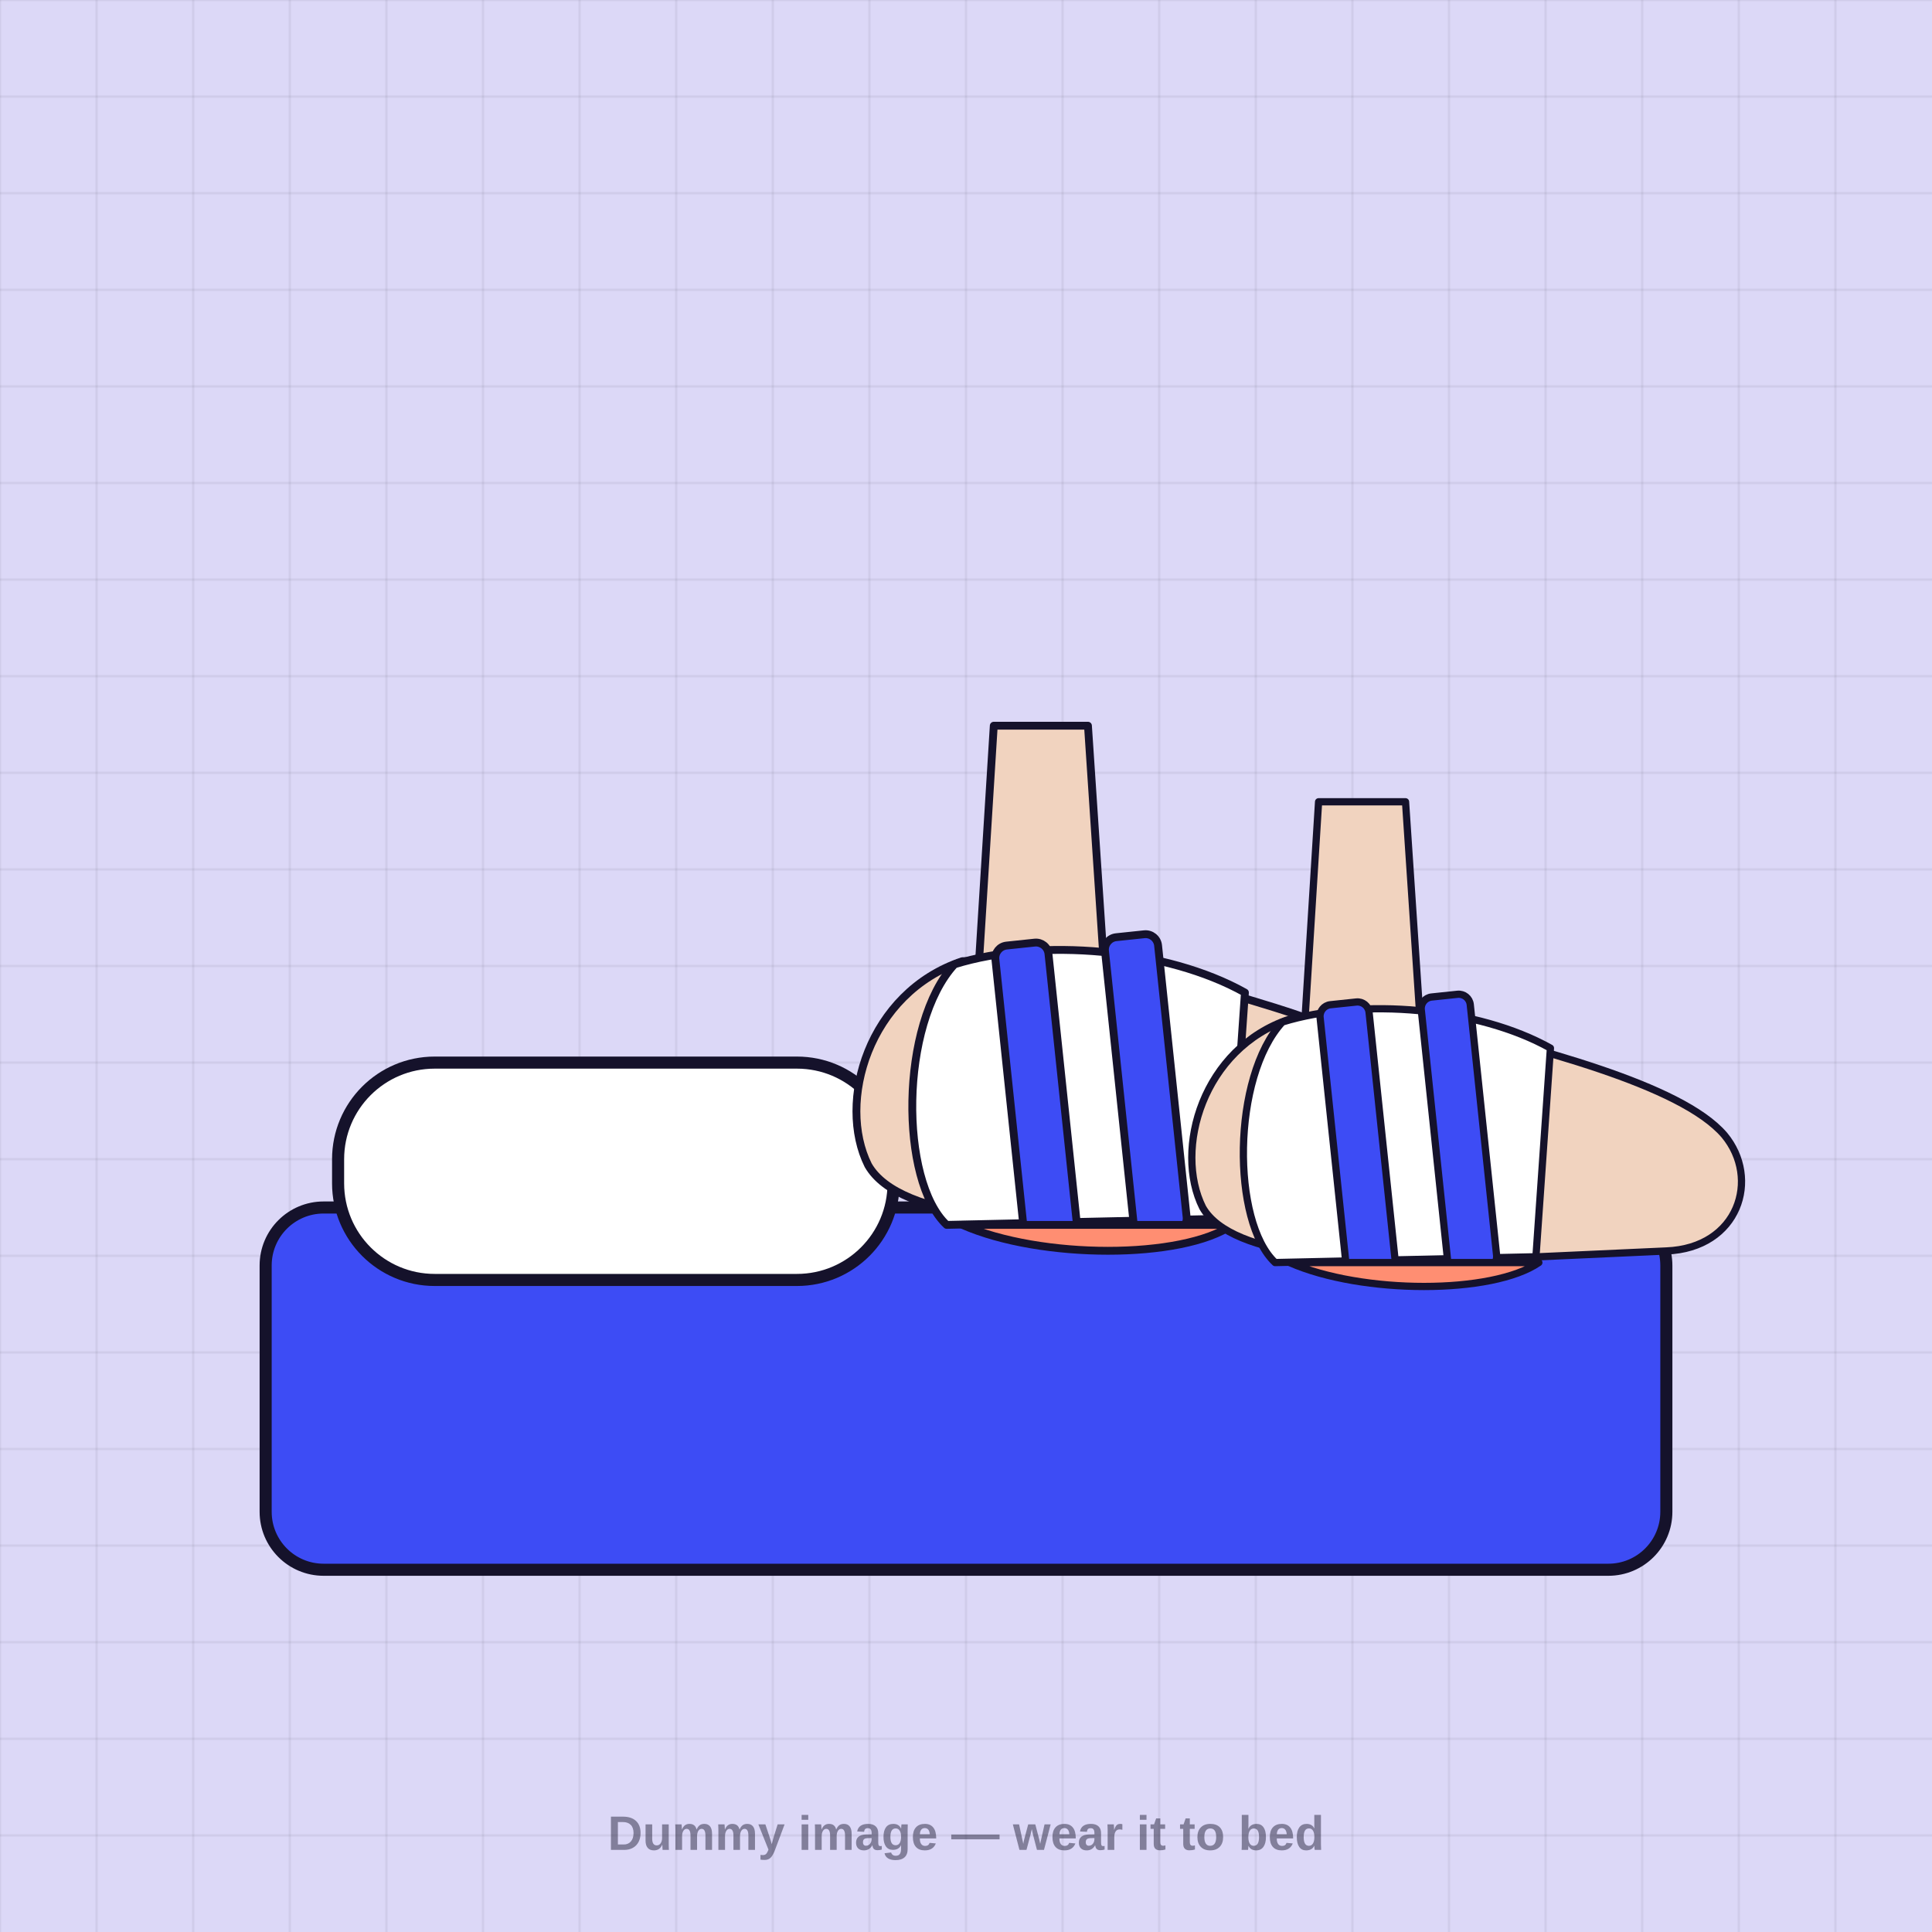
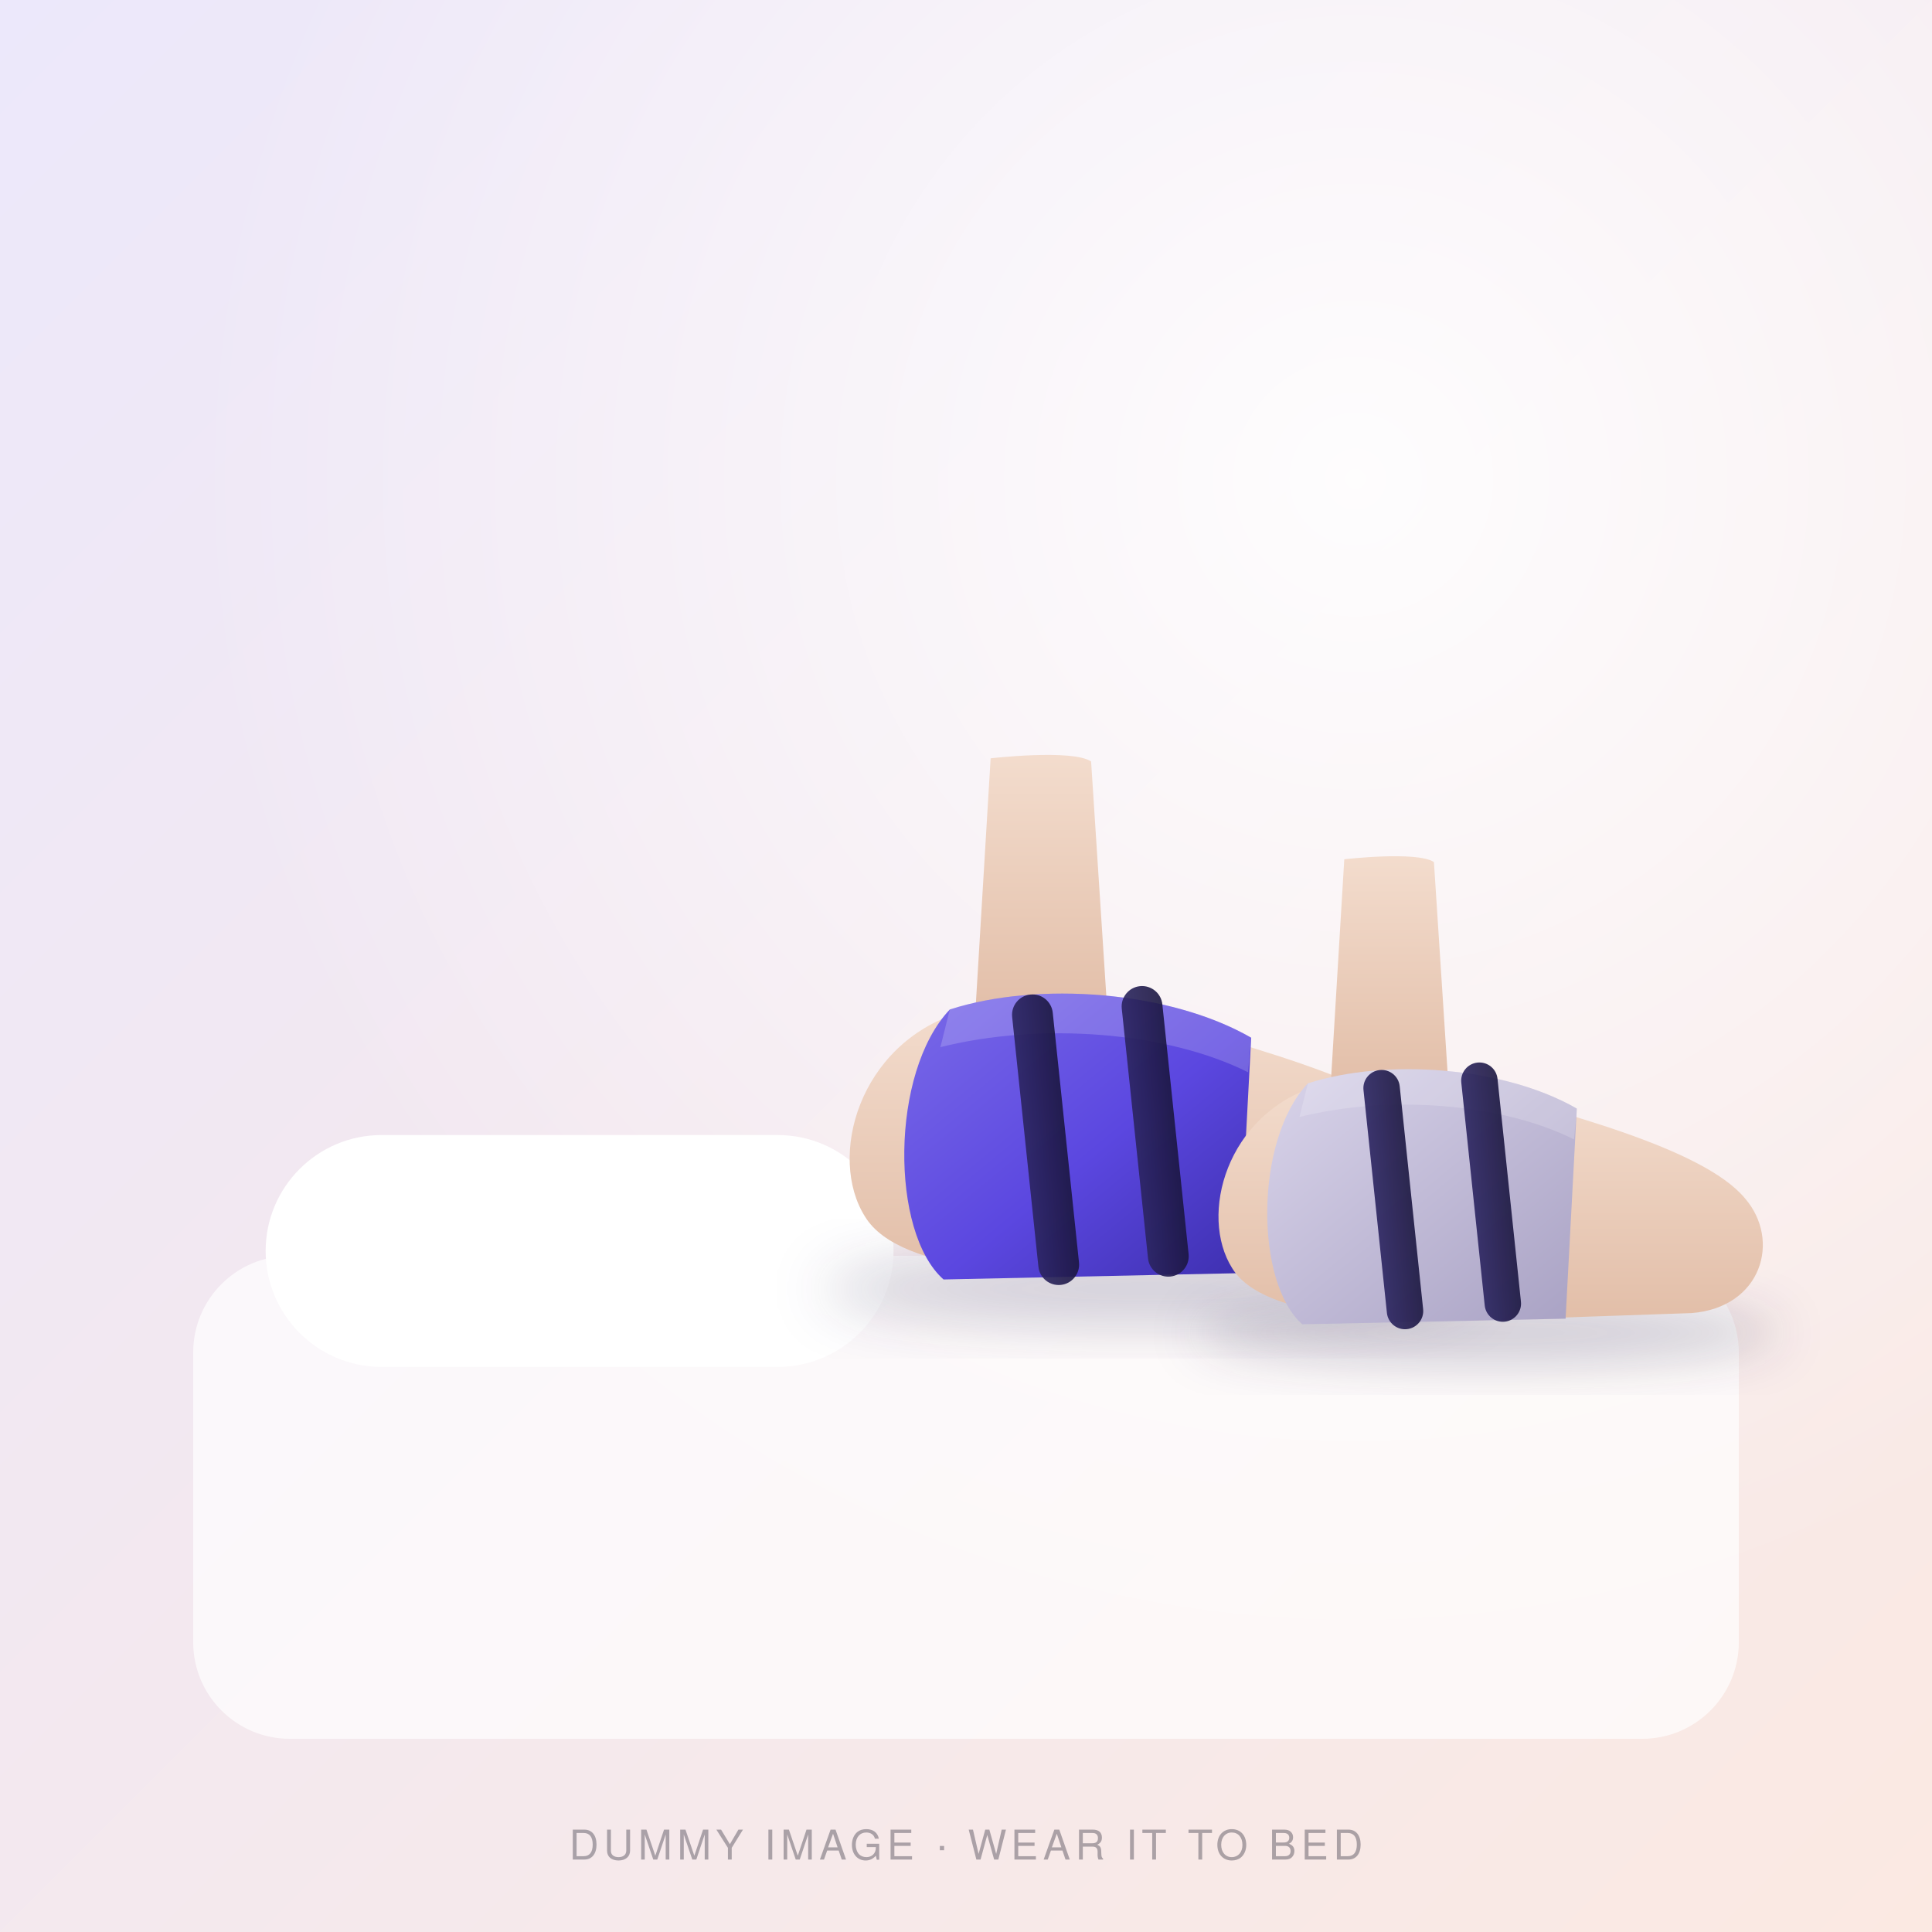
<svg xmlns="http://www.w3.org/2000/svg" viewBox="0 0 800 800" width="800" height="800">
-   <rect width="800" height="800" fill="#dcd8f7" />
-   <path d="M0 0V800" stroke="#15122b" stroke-opacity=".06" />
-   <path d="M40 0V800" stroke="#15122b" stroke-opacity=".06" />
-   <path d="M80 0V800" stroke="#15122b" stroke-opacity=".06" />
-   <path d="M120 0V800" stroke="#15122b" stroke-opacity=".06" />
-   <path d="M160 0V800" stroke="#15122b" stroke-opacity=".06" />
-   <path d="M200 0V800" stroke="#15122b" stroke-opacity=".06" />
-   <path d="M240 0V800" stroke="#15122b" stroke-opacity=".06" />
-   <path d="M280 0V800" stroke="#15122b" stroke-opacity=".06" />
-   <path d="M320 0V800" stroke="#15122b" stroke-opacity=".06" />
-   <path d="M360 0V800" stroke="#15122b" stroke-opacity=".06" />
-   <path d="M400 0V800" stroke="#15122b" stroke-opacity=".06" />
-   <path d="M440 0V800" stroke="#15122b" stroke-opacity=".06" />
-   <path d="M480 0V800" stroke="#15122b" stroke-opacity=".06" />
-   <path d="M520 0V800" stroke="#15122b" stroke-opacity=".06" />
-   <path d="M560 0V800" stroke="#15122b" stroke-opacity=".06" />
-   <path d="M600 0V800" stroke="#15122b" stroke-opacity=".06" />
-   <path d="M640 0V800" stroke="#15122b" stroke-opacity=".06" />
-   <path d="M680 0V800" stroke="#15122b" stroke-opacity=".06" />
-   <path d="M720 0V800" stroke="#15122b" stroke-opacity=".06" />
-   <path d="M760 0V800" stroke="#15122b" stroke-opacity=".06" />
-   <path d="M0 0H800" stroke="#15122b" stroke-opacity=".06" />
-   <path d="M0 40H800" stroke="#15122b" stroke-opacity=".06" />
-   <path d="M0 80H800" stroke="#15122b" stroke-opacity=".06" />
-   <path d="M0 120H800" stroke="#15122b" stroke-opacity=".06" />
-   <path d="M0 160H800" stroke="#15122b" stroke-opacity=".06" />
-   <path d="M0 200H800" stroke="#15122b" stroke-opacity=".06" />
-   <path d="M0 240H800" stroke="#15122b" stroke-opacity=".06" />
-   <path d="M0 280H800" stroke="#15122b" stroke-opacity=".06" />
-   <path d="M0 320H800" stroke="#15122b" stroke-opacity=".06" />
-   <path d="M0 360H800" stroke="#15122b" stroke-opacity=".06" />
-   <path d="M0 400H800" stroke="#15122b" stroke-opacity=".06" />
-   <path d="M0 440H800" stroke="#15122b" stroke-opacity=".06" />
-   <path d="M0 480H800" stroke="#15122b" stroke-opacity=".06" />
-   <path d="M0 520H800" stroke="#15122b" stroke-opacity=".06" />
-   <path d="M0 560H800" stroke="#15122b" stroke-opacity=".06" />
-   <path d="M0 600H800" stroke="#15122b" stroke-opacity=".06" />
-   <path d="M0 640H800" stroke="#15122b" stroke-opacity=".06" />
-   <path d="M0 680H800" stroke="#15122b" stroke-opacity=".06" />
-   <path d="M0 720H800" stroke="#15122b" stroke-opacity=".06" />
-   <path d="M0 760H800" stroke="#15122b" stroke-opacity=".06" />
-   <rect x="110" y="500" width="580" height="150" rx="24" fill="#3d4cf5" stroke="#15122b" stroke-width="5" />
-   <rect x="140" y="440" width="230" height="90" rx="40" fill="#ffffff" stroke="#15122b" stroke-width="5" />
-   <g transform="translate(470 450) scale(0.65)" stroke="#15122b" stroke-width="5" stroke-linejoin="round">
-     <path d="M-90 -230 L-30 -230 L-20 -80 L-100 -70 Z" fill="#f1d3bf" />
-     <path d="M-110 -80 C-170 -60 -190 10 -170 50 C-150 85 -60 90 40 85 L150 80 C200 78 215 30 190 0 C160 -35 60 -60 -20 -80 Z" fill="#f1d3bf" />
-     <path d="M-115 -78 C-60 -95 20 -88 70 -60 L60 84 L-120 88 C-150 60 -150 -40 -115 -78 Z" fill="#ffffff" />
-     <rect x="-80" y="-98" width="34" height="190" rx="8" fill="#3d4cf5" transform="rotate(-6)" />
-     <rect x="-10" y="-96" width="34" height="190" rx="8" fill="#3d4cf5" transform="rotate(-6)" />
-     <path d="M-110 88 C-60 110 30 110 62 88 Z" fill="#ff8e72" />
+   <defs>
+     <linearGradient id="bgA" x1="0" y1="0" x2="1" y2="1">
+       <stop offset="0" stop-color="#ece8fb" />
+       <stop offset="1" stop-color="#fbe9e2" />
+     </linearGradient>
+     <linearGradient id="bgB" x1="0" y1="0" x2="0" y2="1">
+       <stop offset="0" stop-color="#f3f1fa" />
+       <stop offset="1" stop-color="#e3def4" />
+     </linearGradient>
+     <linearGradient id="bgC" x1="0" y1="0" x2="1" y2="1">
+       <stop offset="0" stop-color="#2a2348" />
+       <stop offset="1" stop-color="#14112a" />
+     </linearGradient>
+     <linearGradient id="skin" x1="0" y1="0" x2="0" y2="1">
+       <stop offset="0" stop-color="#f3dccd" />
+       <stop offset="1" stop-color="#e2bea8" />
+     </linearGradient>
+     <linearGradient id="wrap" x1="0" y1="0" x2="1" y2="1">
+       <stop offset="0" stop-color="#7a6ae8" />
+       <stop offset=".55" stop-color="#5b47e0" />
+       <stop offset="1" stop-color="#3d2fae" />
+     </linearGradient>
+     <linearGradient id="wrap2" x1="0" y1="0" x2="1" y2="1">
+       <stop offset="0" stop-color="#d9d4ea" />
+       <stop offset="1" stop-color="#a9a2c4" />
+     </linearGradient>
+     <linearGradient id="strap" x1="0" y1="0" x2="1" y2="0">
+       <stop offset="0" stop-color="#2b2460" />
+       <stop offset="1" stop-color="#1b1640" />
+     </linearGradient>
+     <radialGradient id="glow" cx=".7" cy=".25" r=".6">
+       <stop offset="0" stop-color="#ffffff" stop-opacity=".9" />
+       <stop offset="1" stop-color="#ffffff" stop-opacity="0" />
+     </radialGradient>
+     <filter id="soft" x="-50%" y="-50%" width="200%" height="200%">
+       <feGaussianBlur stdDeviation="18" />
+     </filter>
+     <filter id="softer" x="-50%" y="-50%" width="200%" height="200%">
+       <feGaussianBlur stdDeviation="40" />
+     </filter>
+   </defs>
+   <rect width="800" height="800" fill="url(#bgA)" />
+   <rect width="800" height="800" fill="url(#glow)" />
+   <rect x="80" y="520" width="640" height="200" rx="40" fill="#fff" opacity=".7" />
+   <rect x="110" y="470" width="260" height="96" rx="48" fill="#fff" />
+   <g transform="translate(470 470) scale(0.65)">
+     <ellipse cx="10" cy="98" rx="210" ry="22" fill="#2a2150" opacity=".22" filter="url(#soft)" />
+     <path d="M-92 -240 C-92 -240 -40 -246 -28 -238 L-18 -84 L-102 -74 Z" fill="url(#skin)" />
+     <path d="M-112 -78 C-176 -58 -196 14 -172 52 C-150 88 -60 92 40 88 L156 84 C206 80 220 32 194 2 C164 -34 62 -60 -20 -82 Z" fill="url(#skin)" />
+     <path d="M-118 -80 C-62 -98 22 -92 74 -62 L66 88 L-122 92 C-156 62 -156 -40 -118 -80 Z" fill="url(#wrap)" />
+     <path d="M-118 -80 C-62 -98 22 -92 74 -62 L72 -40 C20 -66 -60 -72 -124 -56 Z" fill="#fff" opacity=".18" />
+     <rect x="-70" y="-96" width="26" height="186" rx="13" fill="url(#strap)" transform="rotate(-6)" opacity=".9" />
+     <rect x="0" y="-94" width="26" height="186" rx="13" fill="url(#strap)" transform="rotate(-6)" opacity=".9" />
  </g>
-   <g transform="translate(600 470) scale(0.6)" stroke="#15122b" stroke-width="5" stroke-linejoin="round">
-     <path d="M-90 -230 L-30 -230 L-20 -80 L-100 -70 Z" fill="#f1d3bf" />
-     <path d="M-110 -80 C-170 -60 -190 10 -170 50 C-150 85 -60 90 40 85 L150 80 C200 78 215 30 190 0 C160 -35 60 -60 -20 -80 Z" fill="#f1d3bf" />
-     <path d="M-115 -78 C-60 -95 20 -88 70 -60 L60 84 L-120 88 C-150 60 -150 -40 -115 -78 Z" fill="#ffffff" />
-     <rect x="-80" y="-98" width="34" height="190" rx="8" fill="#3d4cf5" transform="rotate(-6)" />
-     <rect x="-10" y="-96" width="34" height="190" rx="8" fill="#3d4cf5" transform="rotate(-6)" />
-     <path d="M-110 88 C-60 110 30 110 62 88 Z" fill="#ff8e72" />
+   <g transform="translate(610 495) scale(0.58)">
+     <ellipse cx="10" cy="98" rx="210" ry="22" fill="#2a2150" opacity=".22" filter="url(#soft)" />
+     <path d="M-92 -240 C-92 -240 -40 -246 -28 -238 L-18 -84 L-102 -74 Z" fill="url(#skin)" />
+     <path d="M-112 -78 C-176 -58 -196 14 -172 52 C-150 88 -60 92 40 88 L156 84 C206 80 220 32 194 2 C164 -34 62 -60 -20 -82 Z" fill="url(#skin)" />
+     <path d="M-118 -80 C-62 -98 22 -92 74 -62 L66 88 L-122 92 C-156 62 -156 -40 -118 -80 Z" fill="url(#wrap2)" />
+     <path d="M-118 -80 C-62 -98 22 -92 74 -62 L72 -40 C20 -66 -60 -72 -124 -56 Z" fill="#fff" opacity=".18" />
+     <rect x="-70" y="-96" width="26" height="186" rx="13" fill="url(#strap)" transform="rotate(-6)" opacity=".9" />
+     <rect x="0" y="-94" width="26" height="186" rx="13" fill="url(#strap)" transform="rotate(-6)" opacity=".9" />
  </g>
-   <text x="400.0" y="766" font-family="Arial,sans-serif" font-size="20" font-weight="700" fill="#15122b" fill-opacity=".45" text-anchor="middle">Dummy image — wear it to bed</text>
+   <text x="400.0" y="770" font-family="Helvetica,Arial,sans-serif" font-size="17" letter-spacing="2" fill="#1d1b2c" fill-opacity=".35" text-anchor="middle">DUMMY IMAGE · WEAR IT TO BED</text>
</svg>
